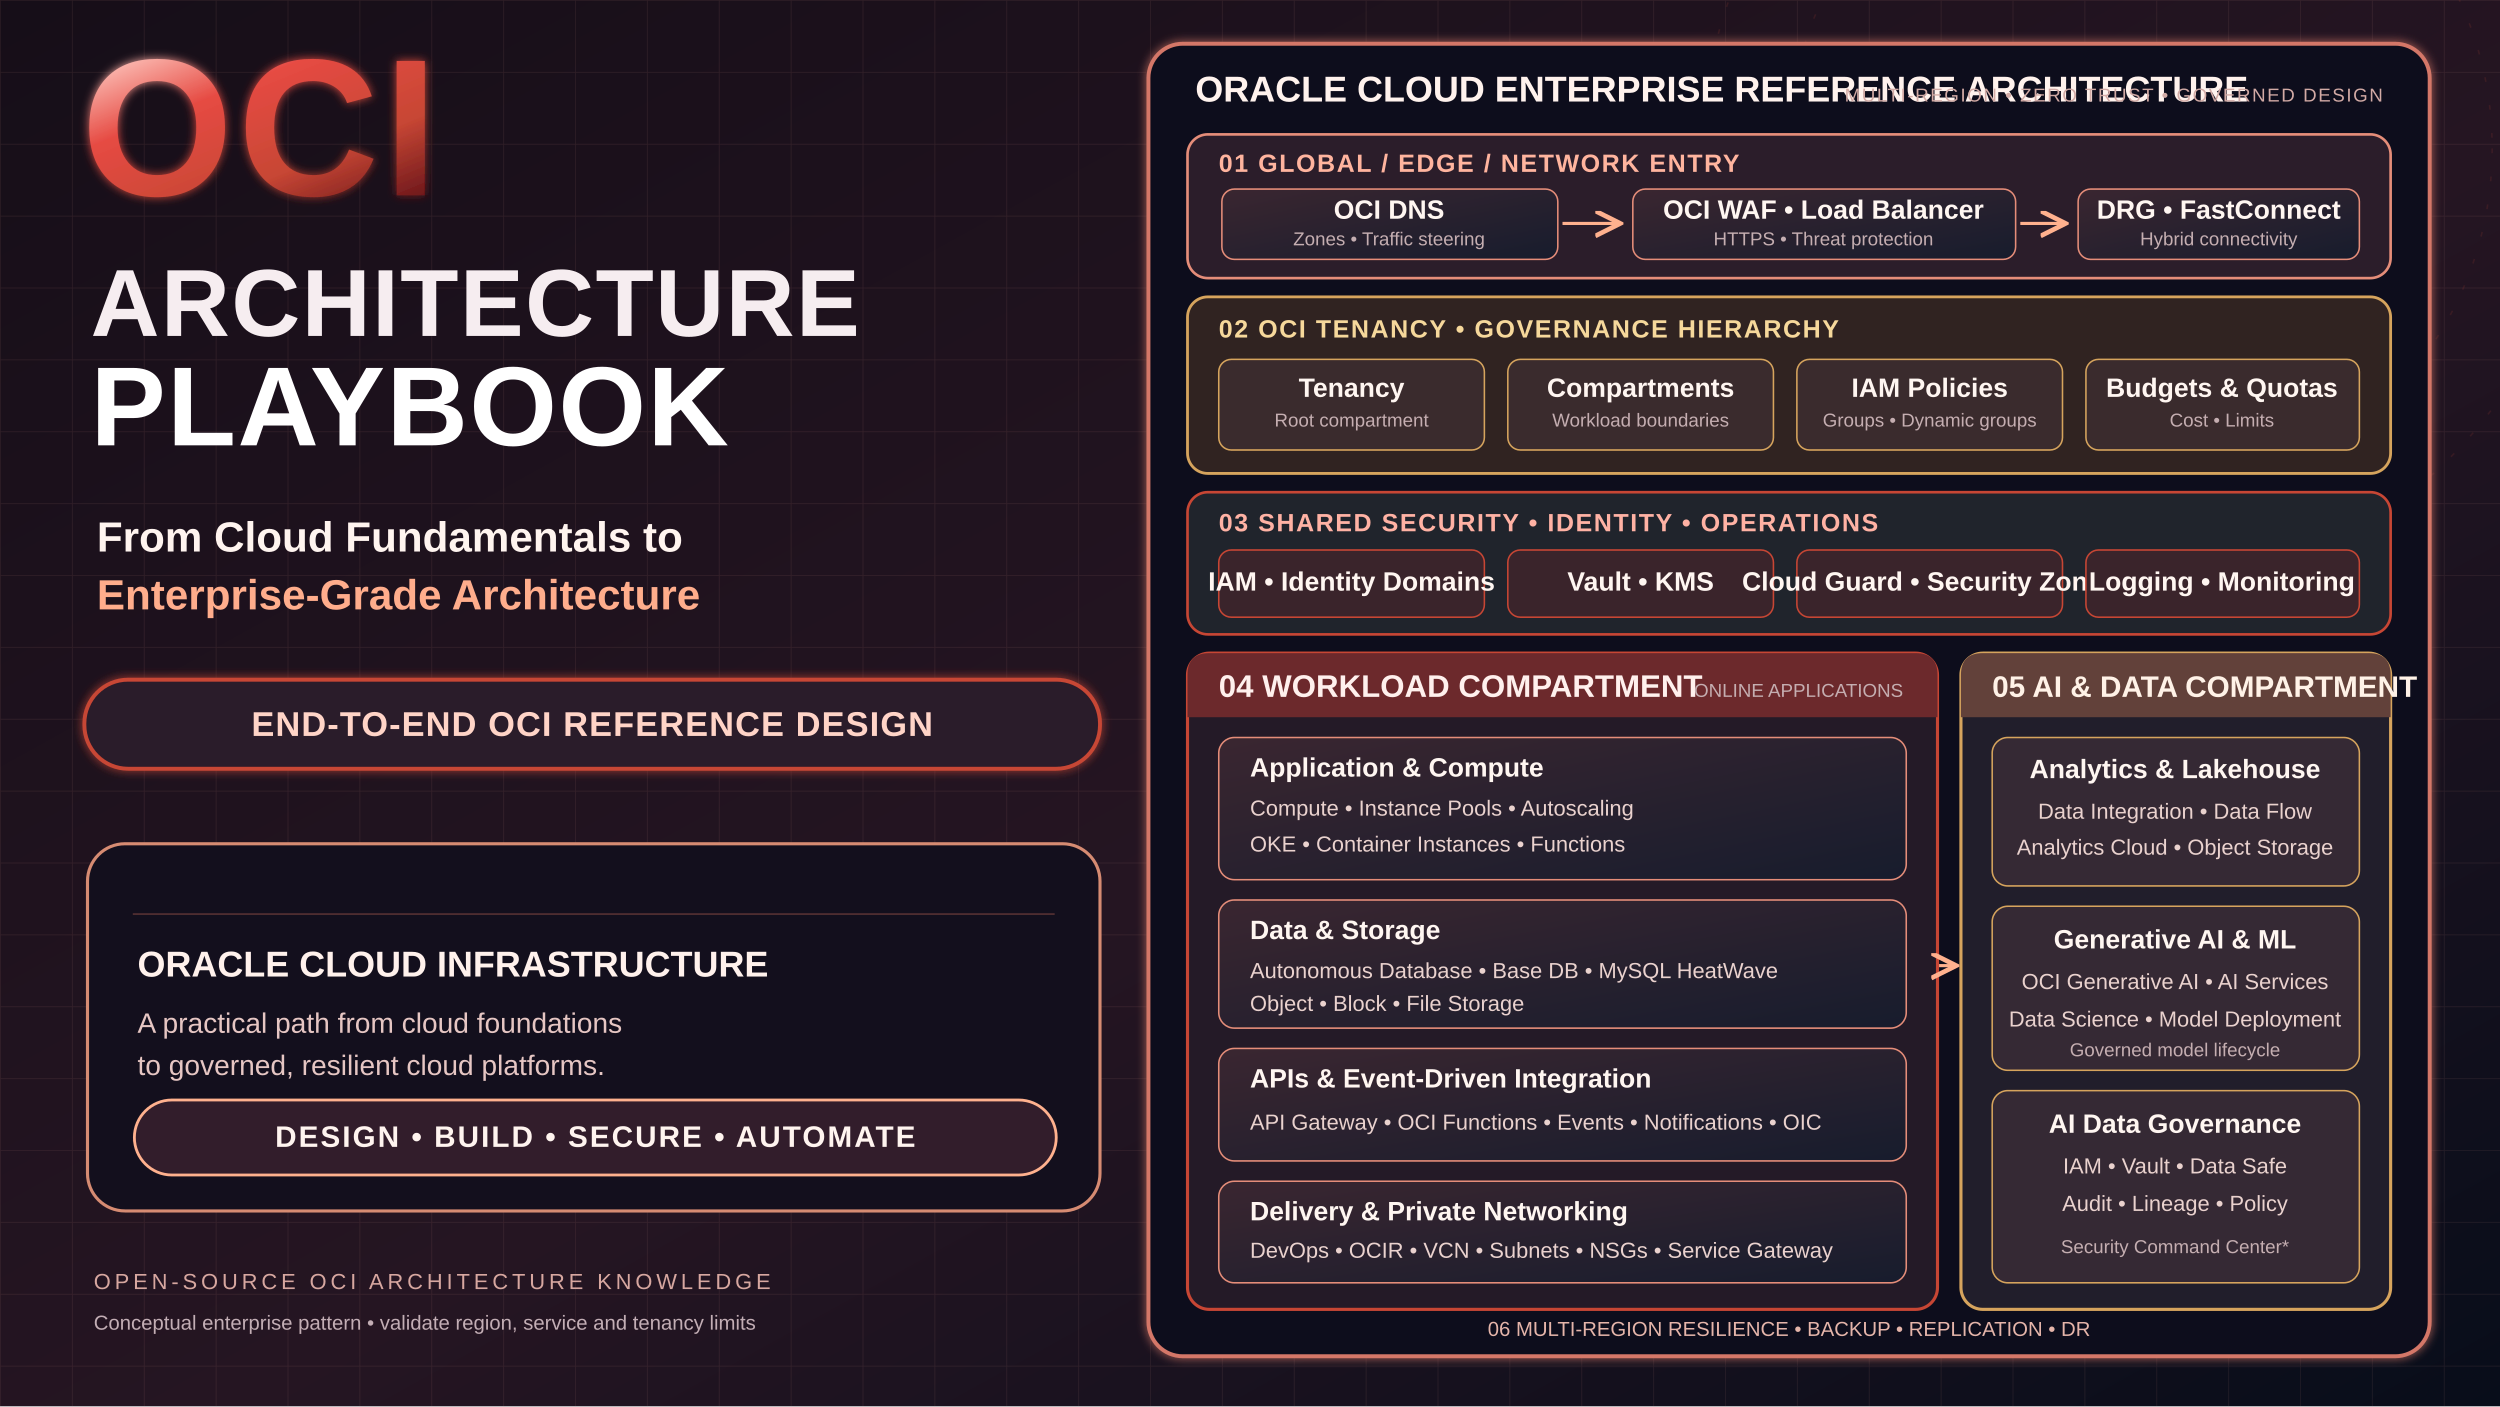
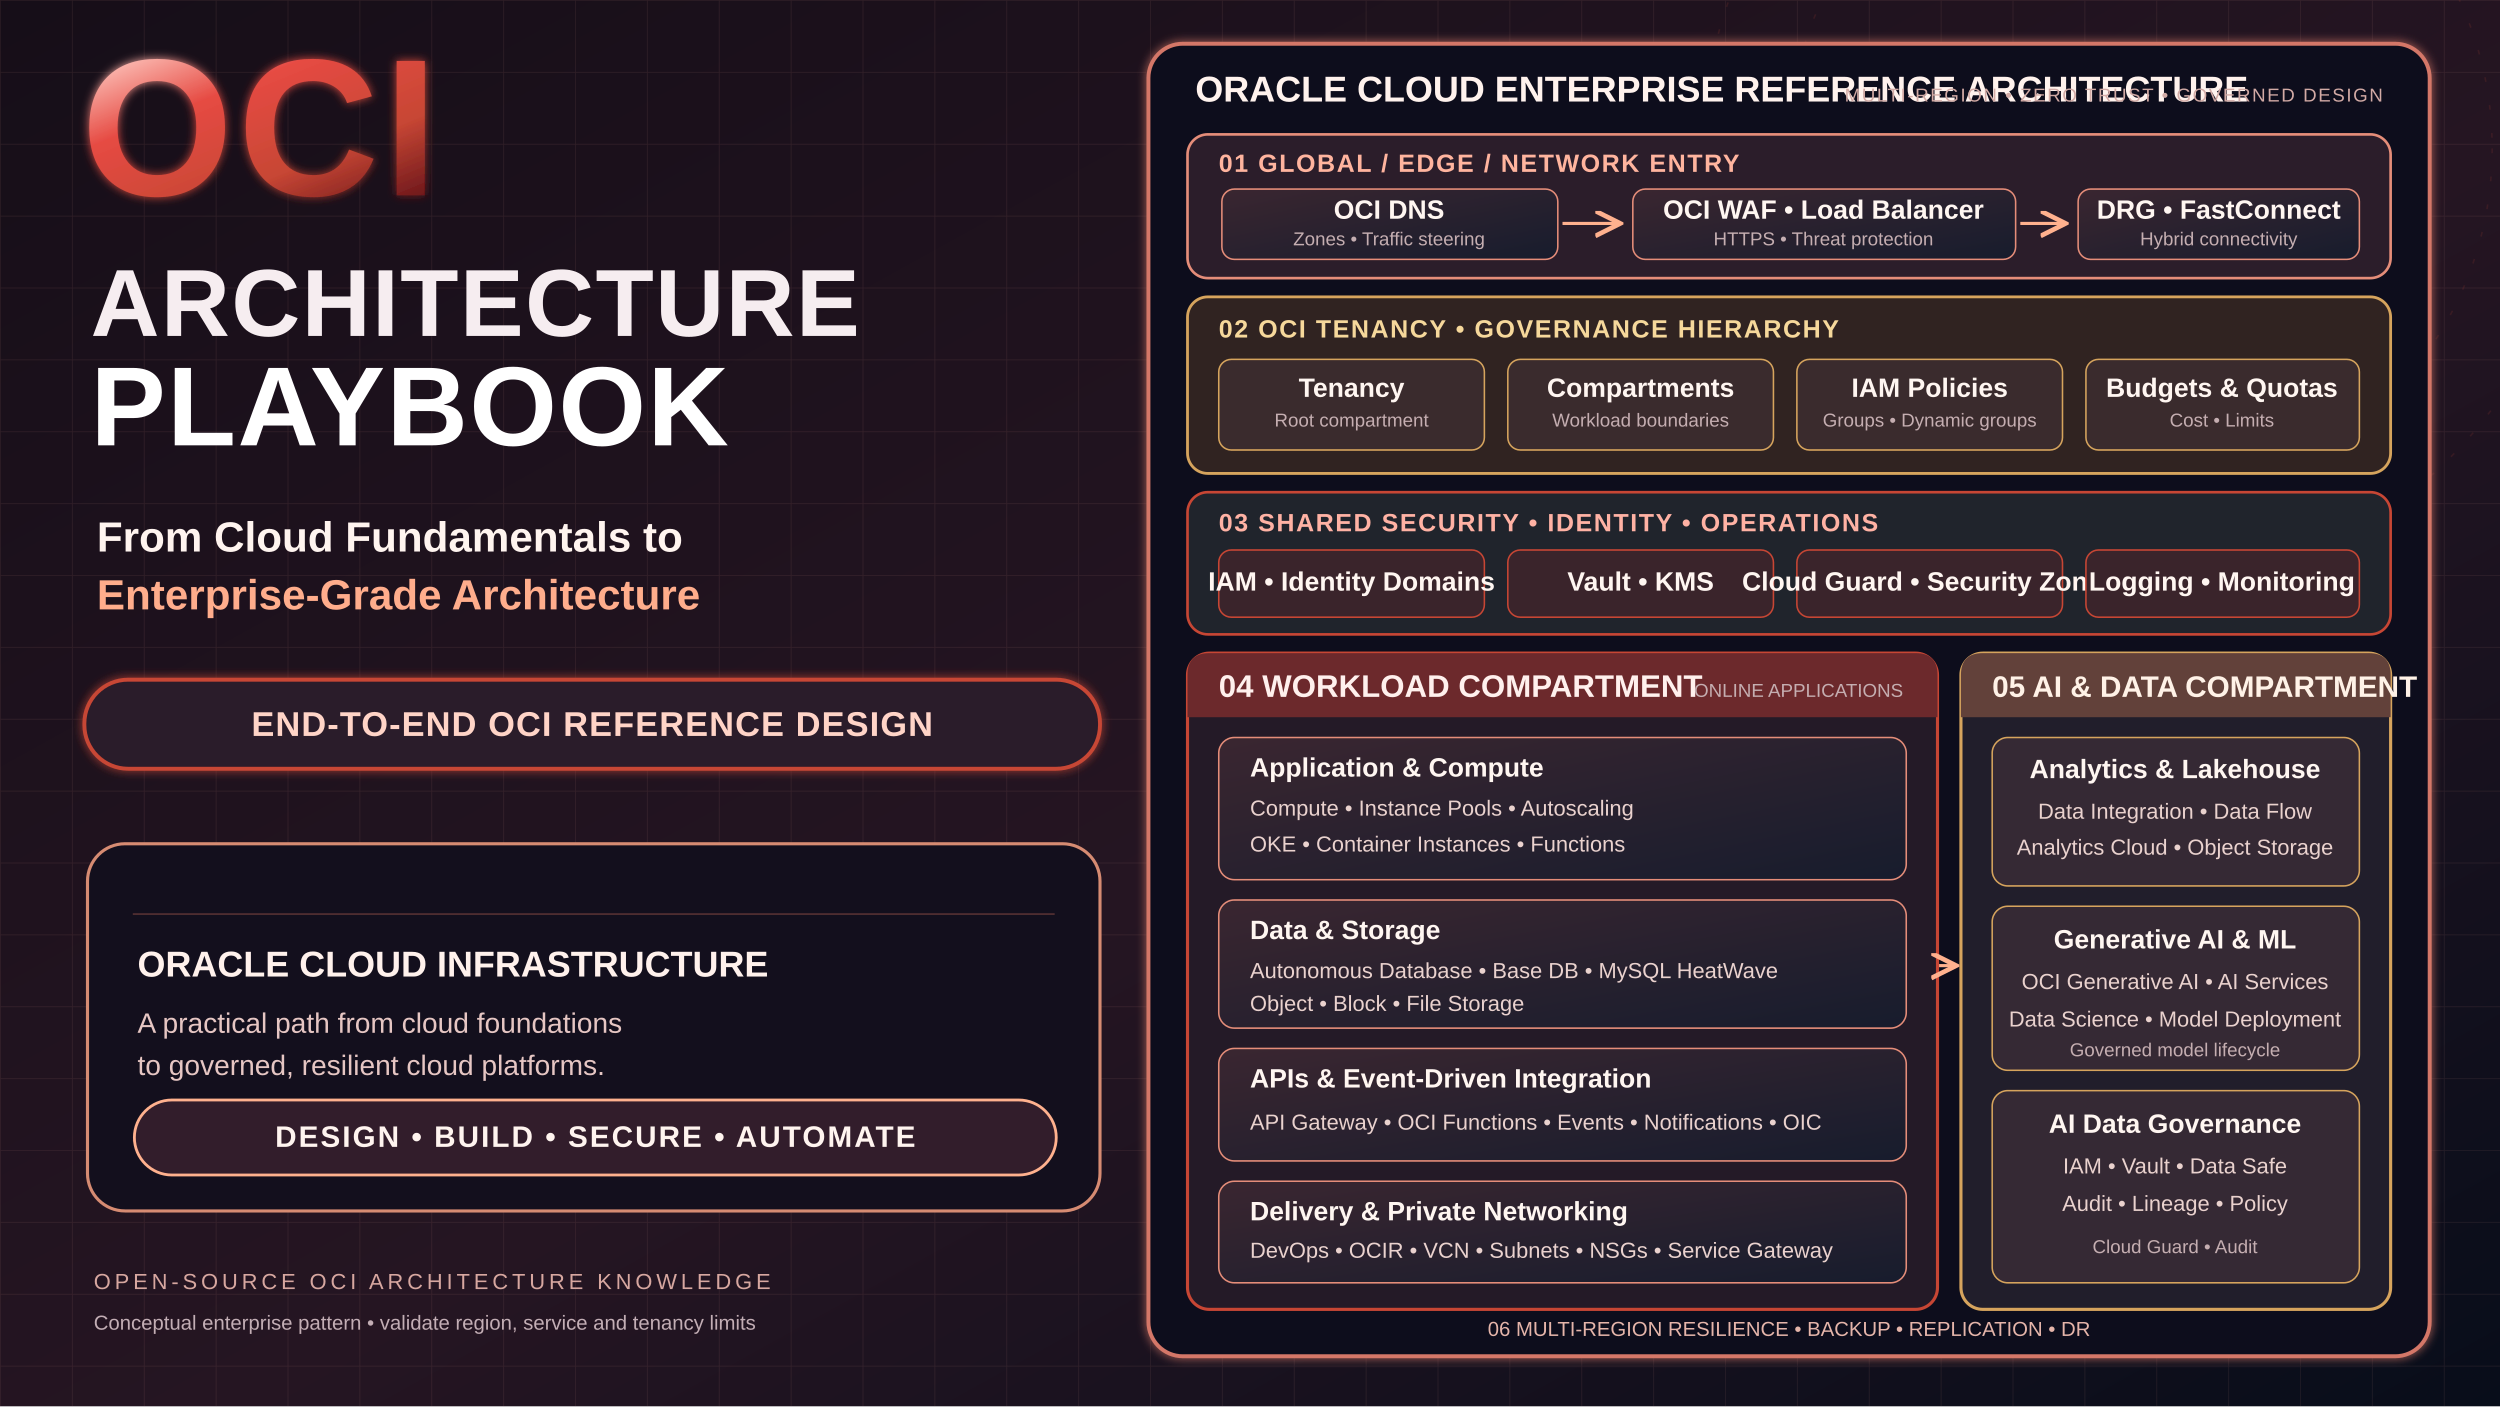
<svg xmlns="http://www.w3.org/2000/svg" width="1600" height="900" viewBox="0 0 1600 900" role="img" aria-labelledby="title desc">
  <defs>
    <linearGradient id="bg" x1="0" y1="0" x2="1" y2="1">
      <stop stop-color="#160e18" />
      <stop offset=".55" stop-color="#251522" />
      <stop offset="1" stop-color="#080d1a" />
    </linearGradient>
    <linearGradient id="red" x1="0" y1="0" x2="1" y2="1">
      <stop stop-color="#ffd0c8" />
      <stop offset=".32" stop-color="#e64b43" />
      <stop offset=".7" stop-color="#c74634" />
      <stop offset="1" stop-color="#6d171b" />
    </linearGradient>
    <linearGradient id="gold" x1="0" y1="0" x2="1" y2="1">
      <stop stop-color="#fff0c2" />
      <stop offset=".5" stop-color="#d6a45d" />
      <stop offset="1" stop-color="#80502d" />
    </linearGradient>
    <linearGradient id="panel" x1="0" y1="0" x2="1" y2="1">
      <stop stop-color="#3a2630" />
      <stop offset="1" stop-color="#171c2d" />
    </linearGradient>
    <pattern id="grid" width="46" height="46" patternUnits="userSpaceOnUse">
      <path d="M46 0H0V46" fill="none" stroke="#e9a18c" stroke-opacity=".10" />
    </pattern>
    <filter id="glow" x="-30%" y="-30%" width="160%" height="160%">
      <feGaussianBlur stdDeviation="3" result="b" />
      <feMerge>
        <feMergeNode in="b" />
        <feMergeNode in="SourceGraphic" />
      </feMerge>
    </filter>
    <marker id="arr" markerWidth="9" markerHeight="9" refX="7" refY="4" orient="auto">
      <path d="M0 0L8 4L0 8" fill="none" stroke="#ffb18e" stroke-width="1.5" />
    </marker>
    <style>text{font-family:Arial,Helvetica,sans-serif}.sec{font-size:16px;font-weight:800;letter-spacing:1px}.h{font-size:17px;font-weight:700;fill:#fff6f1}.s{font-size:14px;fill:#ead2ce}.muted{font-size:12px;fill:#c5aeb1}.flow{fill:none;stroke:#ffb18e;stroke-width:2;marker-end:url(#arr)}</style>
  </defs>
  <rect width="1600" height="900" fill="url(#bg)" />
  <rect width="1600" height="900" fill="url(#grid)" />
  <g opacity=".14" fill="none" stroke="#c74634">
    <circle cx="1370" cy="95" r="280" stroke-dasharray="3 15" />
    <circle cx="1370" cy="95" r="225" stroke-dasharray="3 15" />
  </g>
  <g>
    <text x="52" y="125" font-size="125" font-weight="900" letter-spacing="3" fill="url(#red)" filter="url(#glow)">OCI</text>
    <text x="58" y="215" font-size="61" font-weight="900" fill="#f6edf0" letter-spacing="1">ARCHITECTURE</text>
    <text x="58" y="285" font-size="72" font-weight="900" fill="#ffffff" letter-spacing="1">PLAYBOOK</text>
    <text x="62" y="353" font-size="27" font-weight="700" fill="#fff4ef">From Cloud Fundamentals to</text>
    <text x="62" y="390" font-size="27" font-weight="700" fill="#ffad8c">Enterprise-Grade Architecture</text>
    <rect x="54" y="435" width="650" height="57" rx="28" fill="#2c1c29" stroke="#c74634" stroke-width="2.5" filter="url(#glow)" />
    <text x="379" y="471" text-anchor="middle" font-size="22" font-weight="800" letter-spacing=".7" fill="#ffd4c7">END-TO-END OCI REFERENCE DESIGN</text>
    <rect x="56" y="540" width="648" height="235" rx="24" fill="#130f1d" stroke="#d68b72" stroke-width="2" />
    <path d="M85 585H675M85 730H675" stroke="#9e554b" stroke-opacity=".5" />
    <text x="88" y="625" font-size="23" font-weight="800" fill="#fff1ec">ORACLE CLOUD INFRASTRUCTURE</text>
    <text x="88" y="661" font-size="18" fill="#e6c6c3">A practical path from cloud foundations</text>
    <text x="88" y="688" font-size="18" fill="#e6c6c3">to governed, resilient cloud platforms.</text>
    <rect x="86" y="704" width="590" height="48" rx="24" fill="#321d2b" stroke="#ffb18e" stroke-width="1.8" />
    <text x="381" y="734" text-anchor="middle" font-size="19" font-weight="800" letter-spacing="1.3" fill="#fff4ef">DESIGN  •  BUILD  •  SECURE  •  AUTOMATE</text>
    <text x="60" y="825" font-size="14" letter-spacing="2.5" fill="#d7a7a0">OPEN-SOURCE OCI ARCHITECTURE KNOWLEDGE</text>
    <text x="60" y="851" font-size="13" fill="#c3aeb5">Conceptual enterprise pattern • validate region, service and tenancy limits</text>
  </g>
  <g>
    <rect x="735" y="28" width="820" height="840" rx="22" fill="#100f1d" stroke="#d47768" stroke-width="2.5" filter="url(#glow)" />
    <text x="765" y="65" font-size="23" font-weight="900" fill="#fff2ed">ORACLE CLOUD ENTERPRISE REFERENCE ARCHITECTURE</text>
    <text x="1525" y="65" text-anchor="end" font-size="12" letter-spacing="1" fill="#d2aaa5">MULTI-REGION • ZERO TRUST • GOVERNED DESIGN</text>
    <rect x="760" y="86" width="770" height="92" rx="13" fill="#2b1d2a" stroke="#e58d79" stroke-width="1.7" />
    <text x="780" y="110" class="sec" fill="#ffb49e">01  GLOBAL / EDGE / NETWORK ENTRY</text>
    <rect x="782" y="121" width="215" height="45" rx="8" fill="url(#panel)" stroke="#e58d79" />
    <text x="889" y="140" text-anchor="middle" class="h">OCI DNS</text>
    <text x="889" y="157" text-anchor="middle" class="muted">Zones • Traffic steering</text>
    <path d="M1000 143H1035" class="flow" />
    <rect x="1045" y="121" width="245" height="45" rx="8" fill="url(#panel)" stroke="#e58d79" />
    <text x="1167" y="140" text-anchor="middle" class="h">OCI WAF • Load Balancer</text>
    <text x="1167" y="157" text-anchor="middle" class="muted">HTTPS • Threat protection</text>
    <path d="M1293 143H1320" class="flow" />
    <rect x="1330" y="121" width="180" height="45" rx="8" fill="url(#panel)" stroke="#e58d79" />
    <text x="1420" y="140" text-anchor="middle" class="h">DRG • FastConnect</text>
    <text x="1420" y="157" text-anchor="middle" class="muted">Hybrid connectivity</text>
    <rect x="760" y="190" width="770" height="113" rx="13" fill="#302321" stroke="#d6a45d" stroke-width="1.8" />
    <text x="780" y="216" class="sec" fill="#f6d89b">02  OCI TENANCY • GOVERNANCE HIERARCHY</text>
    <rect x="780" y="230" width="170" height="58" rx="8" fill="#3a2b2d" stroke="#d6a45d" />
    <text x="865" y="254" text-anchor="middle" class="h">Tenancy</text>
    <text x="865" y="273" text-anchor="middle" class="muted">Root compartment</text>
    <rect x="965" y="230" width="170" height="58" rx="8" fill="#3a2b2d" stroke="#d6a45d" />
    <text x="1050" y="254" text-anchor="middle" class="h">Compartments</text>
    <text x="1050" y="273" text-anchor="middle" class="muted">Workload boundaries</text>
    <rect x="1150" y="230" width="170" height="58" rx="8" fill="#3a2b2d" stroke="#d6a45d" />
    <text x="1235" y="254" text-anchor="middle" class="h">IAM Policies</text>
    <text x="1235" y="273" text-anchor="middle" class="muted">Groups • Dynamic groups</text>
    <rect x="1335" y="230" width="175" height="58" rx="8" fill="#3a2b2d" stroke="#d6a45d" />
    <text x="1422" y="254" text-anchor="middle" class="h">Budgets &amp; Quotas</text>
    <text x="1422" y="273" text-anchor="middle" class="muted">Cost • Limits</text>
    <rect x="760" y="315" width="770" height="91" rx="13" fill="#20242c" stroke="#c74634" stroke-width="1.7" />
    <text x="780" y="340" class="sec" fill="#ffb2a4">03  SHARED SECURITY • IDENTITY • OPERATIONS</text>
    <rect x="780" y="352" width="170" height="43" rx="8" fill="#3a242b" stroke="#c74634" />
    <text x="865" y="378" text-anchor="middle" class="h">IAM • Identity Domains</text>
    <rect x="965" y="352" width="170" height="43" rx="8" fill="#3a242b" stroke="#c74634" />
    <text x="1050" y="378" text-anchor="middle" class="h">Vault • KMS</text>
    <rect x="1150" y="352" width="170" height="43" rx="8" fill="#3a242b" stroke="#c74634" />
    <text x="1235" y="378" text-anchor="middle" class="h">Cloud Guard • Security Zones</text>
    <rect x="1335" y="352" width="175" height="43" rx="8" fill="#3a242b" stroke="#c74634" />
    <text x="1422" y="378" text-anchor="middle" class="h">Logging • Monitoring</text>
    <rect x="760" y="418" width="480" height="420" rx="14" fill="#241a27" stroke="#c74634" stroke-width="2" />
    <path d="M774 418H1226Q1240 418 1240 432V459H760V432Q760 418 774 418Z" fill="#6c292c" />
    <text x="780" y="446" font-size="20" font-weight="800" fill="#fff0ed">04  WORKLOAD COMPARTMENT</text>
    <text x="1218" y="446" text-anchor="end" class="muted">ONLINE APPLICATIONS</text>
    <rect x="780" y="472" width="440" height="91" rx="10" fill="url(#panel)" stroke="#e58d79" />
    <text x="800" y="497" class="h">Application &amp; Compute</text>
    <text x="800" y="522" class="s">Compute • Instance Pools • Autoscaling</text>
    <text x="800" y="545" class="s">OKE • Container Instances • Functions</text>
    <rect x="780" y="576" width="440" height="82" rx="10" fill="url(#panel)" stroke="#e58d79" />
    <text x="800" y="601" class="h">Data &amp; Storage</text>
    <text x="800" y="626" class="s">Autonomous Database • Base DB • MySQL HeatWave</text>
    <text x="800" y="647" class="s">Object • Block • File Storage</text>
    <rect x="780" y="671" width="440" height="72" rx="10" fill="url(#panel)" stroke="#e58d79" />
    <text x="800" y="696" class="h">APIs &amp; Event-Driven Integration</text>
    <text x="800" y="723" class="s">API Gateway • OCI Functions • Events • Notifications • OIC</text>
    <rect x="780" y="756" width="440" height="65" rx="10" fill="url(#panel)" stroke="#e58d79" />
    <text x="800" y="781" class="h">Delivery &amp; Private Networking</text>
    <text x="800" y="805" class="s">DevOps • OCIR • VCN • Subnets • NSGs • Service Gateway</text>
    <rect x="1255" y="418" width="275" height="420" rx="14" fill="#211e2b" stroke="#d6a45d" stroke-width="2" />
    <path d="M1269 418H1516Q1530 418 1530 432V459H1255V432Q1255 418 1269 418Z" fill="#62413a" />
    <text x="1275" y="446" font-size="19" font-weight="800" fill="#fff2e7">05  AI &amp; DATA COMPARTMENT</text>
    <rect x="1275" y="472" width="235" height="95" rx="10" fill="#352934" stroke="#d6a45d" />
    <text x="1392" y="498" text-anchor="middle" class="h">Analytics &amp; Lakehouse</text>
    <text x="1392" y="524" text-anchor="middle" class="s">Data Integration • Data Flow</text>
    <text x="1392" y="547" text-anchor="middle" class="s">Analytics Cloud • Object Storage</text>
    <rect x="1275" y="580" width="235" height="105" rx="10" fill="#352934" stroke="#d6a45d" />
    <text x="1392" y="607" text-anchor="middle" class="h">Generative AI &amp; ML</text>
    <text x="1392" y="633" text-anchor="middle" class="s">OCI Generative AI • AI Services</text>
    <text x="1392" y="657" text-anchor="middle" class="s">Data Science • Model Deployment</text>
    <text x="1392" y="676" text-anchor="middle" class="muted">Governed model lifecycle</text>
    <rect x="1275" y="698" width="235" height="123" rx="10" fill="#352934" stroke="#d6a45d" />
    <text x="1392" y="725" text-anchor="middle" class="h">AI Data Governance</text>
    <text x="1392" y="751" text-anchor="middle" class="s">IAM • Vault • Data Safe</text>
    <text x="1392" y="775" text-anchor="middle" class="s">Audit • Lineage • Policy</text>
-     <text x="1392" y="802" text-anchor="middle" class="muted">Security Command Center*</text>
+     <text x="1392" y="802" text-anchor="middle" class="muted">Cloud Guard • Audit</text>
    <path d="M1241 618H1250" class="flow" />
    <text x="1145" y="855" text-anchor="middle" font-size="13" fill="#e5b5aa">06  MULTI-REGION RESILIENCE • BACKUP • REPLICATION • DR</text>
  </g>
</svg>
